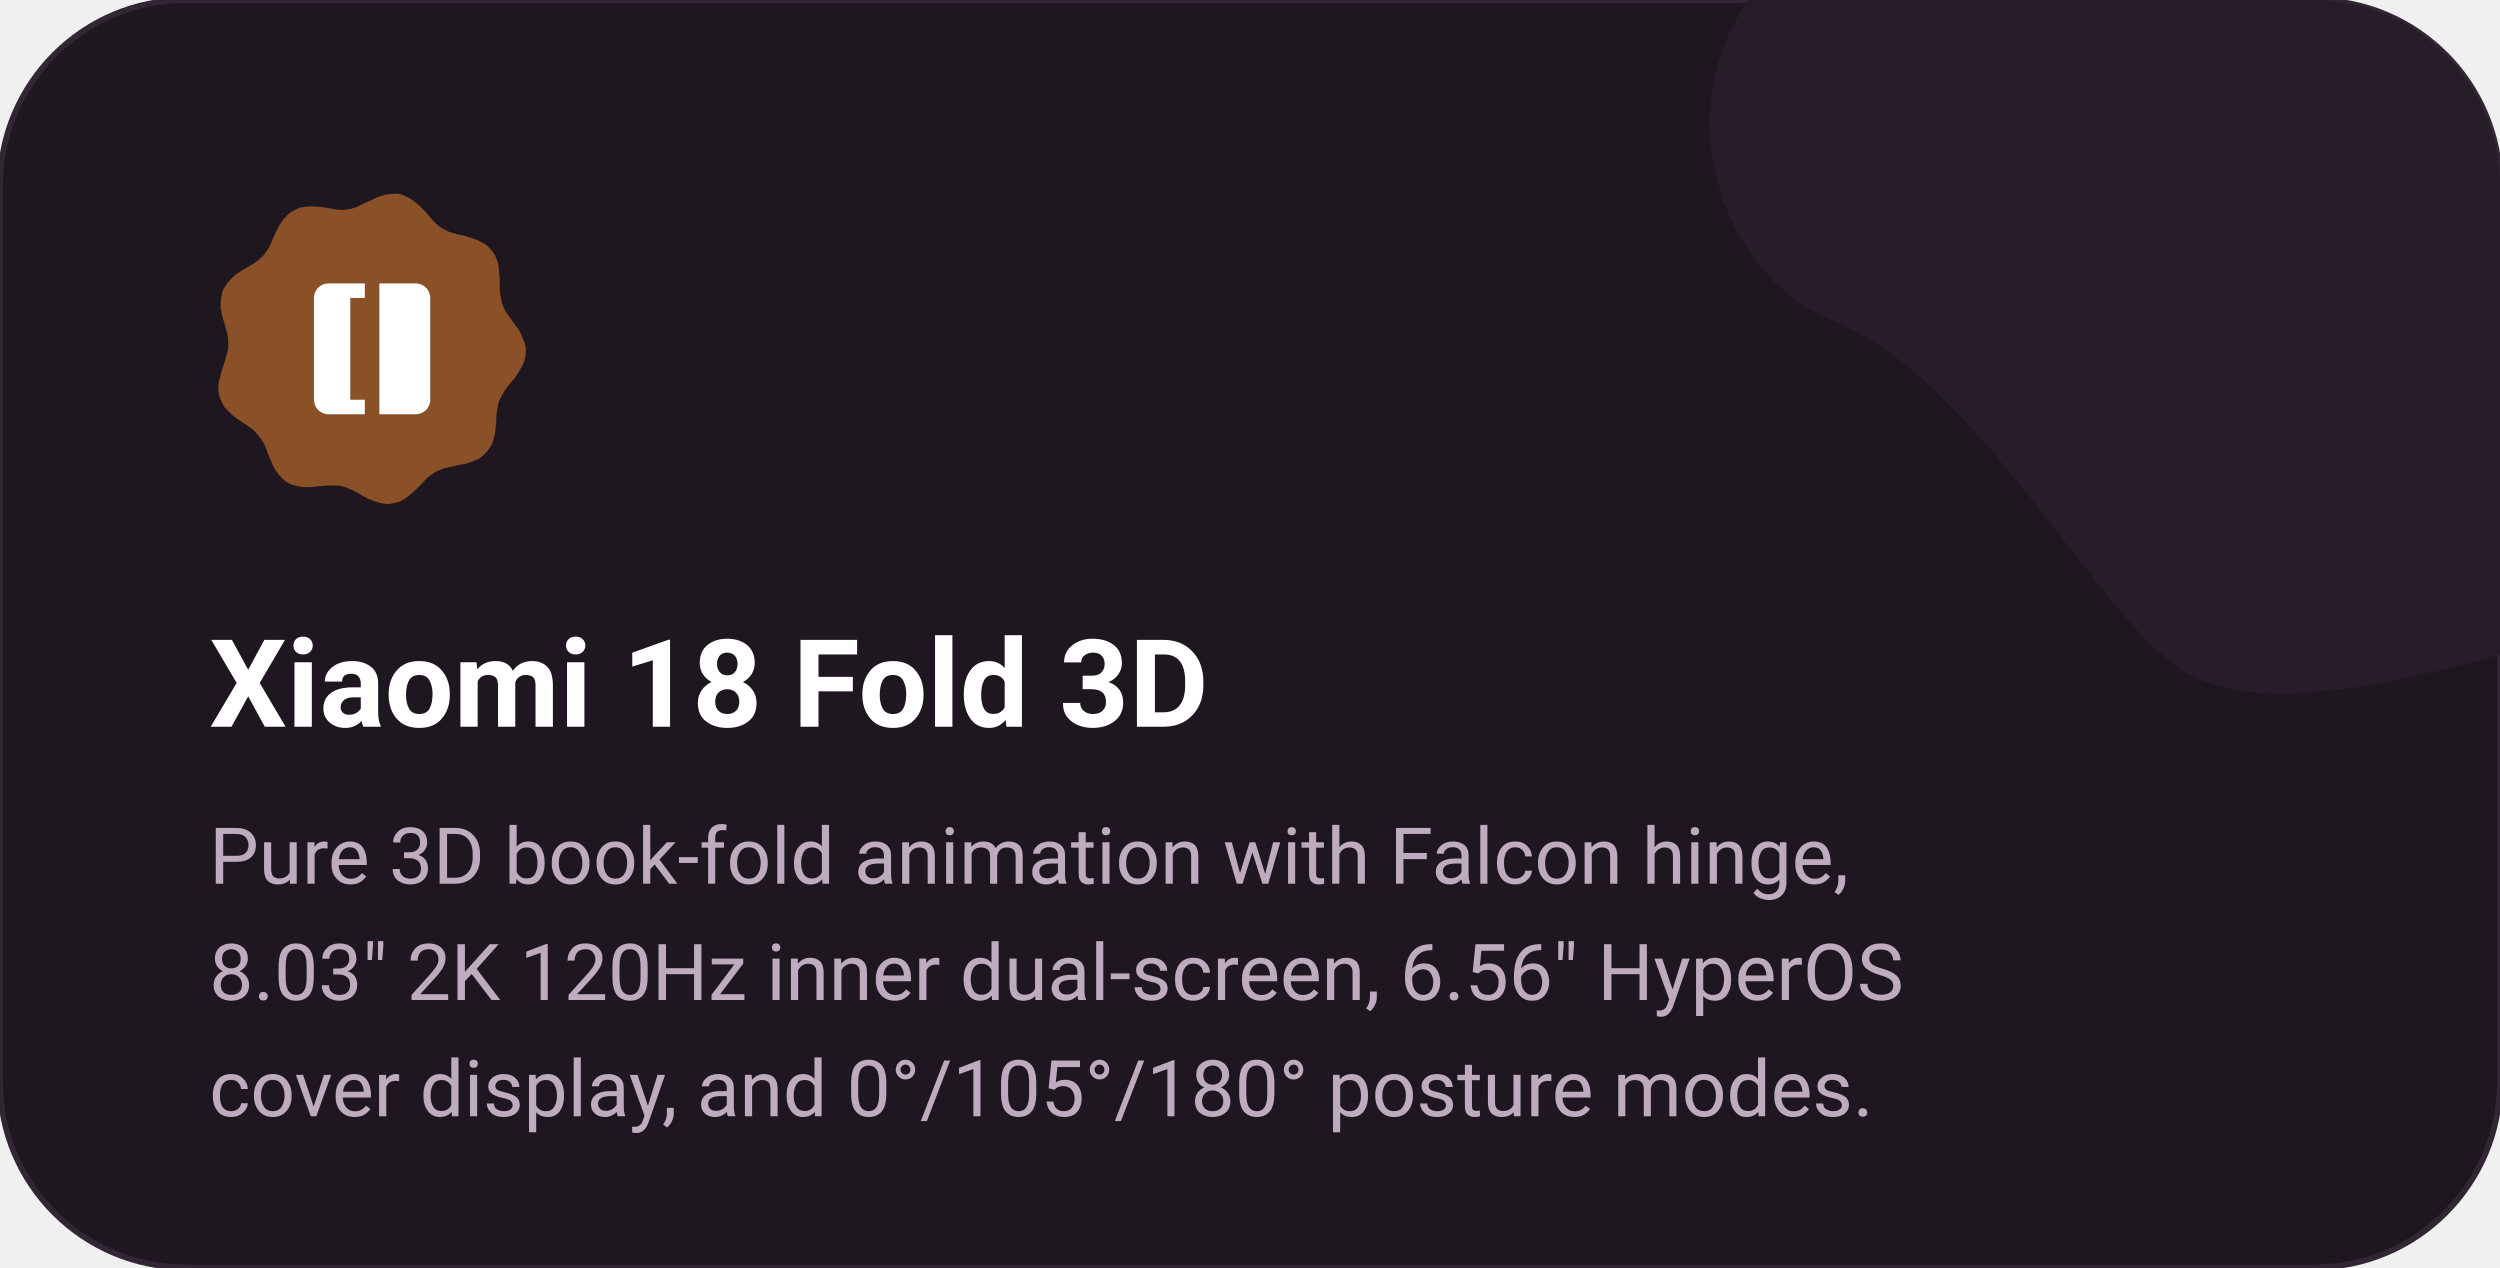
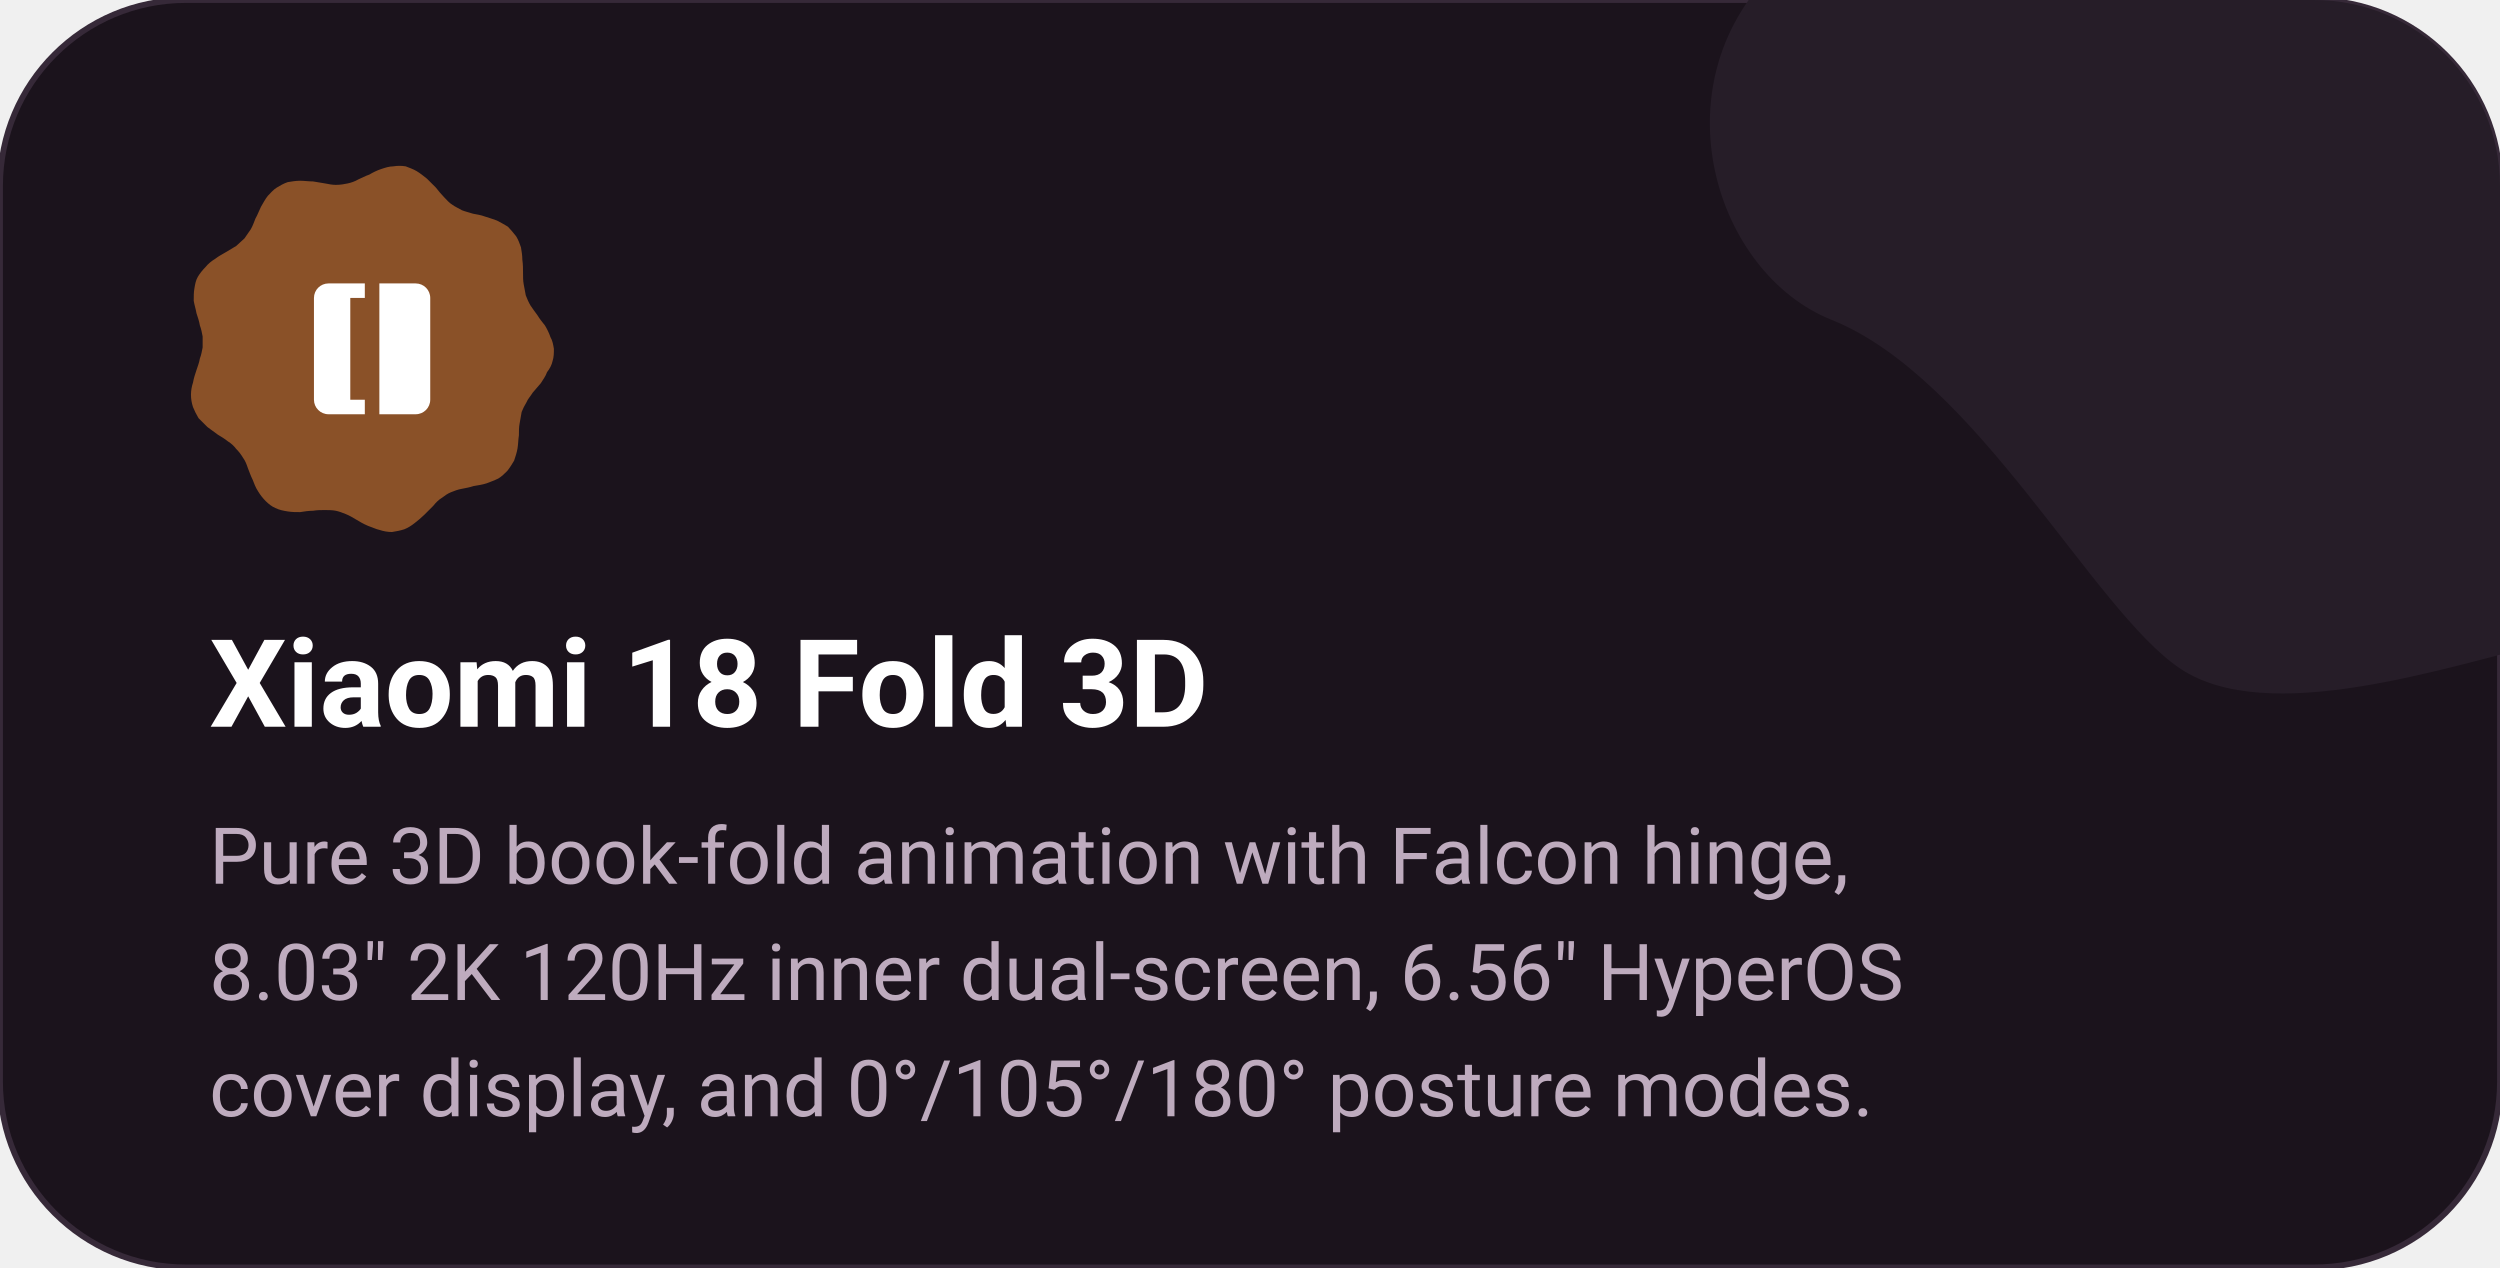
<svg xmlns="http://www.w3.org/2000/svg" width="430" height="218" viewBox="0 0 430 218">
+   <defs>
+     <style>
+         @keyframes m3e-spin { from { transform: rotate(0deg); } to { transform: rotate(360deg); } }
+         .m3e-flower-spin { animation: m3e-spin 12s linear infinite; transform-origin: 0px 0px; }
+       </style>
+   </defs>
  <clipPath id="c_fold">
    <rect width="430" height="218" rx="32" />
  </clipPath>
-   <rect width="430" height="218" rx="32" fill="#1e1720" stroke="#322635" stroke-width="1" />
+   <rect width="430" height="218" rx="32" fill="#1b131c" stroke="#362938" stroke-width="1" />
  <g clip-path="url(#c_fold)">
    <path d="M440,110 C420,115 390,125 375,115 C360,105 340,65 315,55 C295,47 285,15 305,-5 C325,-25 355,-55 390,-55 C430,-55 470,20 475,50 C480,80 455,105 440,110 Z" fill="#261d28" />
  </g>
  <g transform="translate(64, 60)">
-     <g>
-       <animateTransform attributeName="transform" type="scale" values="1.15;1.22;1.15" keyTimes="0;0.5;1" dur="4s" repeatCount="indefinite" />
-       <path d="M63.1,39.1C62.7,39.6 62.3,40.0 61.9,40.5C61.6,41.0 61.2,41.4 61.0,41.9C60.7,42.4 60.5,42.8 60.3,43.3C60.2,43.9 60.1,44.4 60.0,45.0C59.9,45.5 59.9,46.1 59.9,46.7C59.8,47.3 59.8,48.0 59.7,48.6C59.6,49.2 59.4,49.8 59.2,50.4C58.9,50.9 58.6,51.4 58.2,51.9C57.8,52.3 57.4,52.7 56.9,53.0C56.3,53.3 55.7,53.5 55.2,53.7C54.6,53.9 53.9,54.0 53.3,54.1C52.7,54.3 52.1,54.4 51.6,54.5C51.0,54.6 50.5,54.8 50.0,55.0C49.5,55.2 49.1,55.5 48.7,55.8C48.2,56.1 47.8,56.5 47.4,57.0C47.0,57.4 46.6,57.8 46.1,58.3C45.7,58.7 45.2,59.1 44.7,59.5C44.2,59.9 43.7,60.2 43.2,60.4C42.6,60.6 42.0,60.7 41.4,60.8C40.8,60.8 40.2,60.7 39.6,60.5C39.1,60.4 38.5,60.1 37.9,59.9C37.3,59.6 36.8,59.3 36.3,59.0C35.7,58.7 35.2,58.4 34.7,58.2C34.2,58.0 33.7,57.8 33.2,57.7C32.7,57.6 32.1,57.6 31.6,57.6C31.0,57.6 30.5,57.6 29.9,57.7C29.3,57.7 28.6,57.8 28.0,57.9C27.4,57.9 26.8,57.9 26.2,57.8C25.6,57.7 25.0,57.6 24.4,57.3C23.9,57.1 23.4,56.7 23.0,56.3C22.6,55.9 22.2,55.4 21.9,54.9C21.5,54.3 21.3,53.7 21.1,53.2C20.8,52.6 20.6,52.0 20.4,51.5C20.2,50.9 20.0,50.4 19.7,50.0C19.4,49.5 19.1,49.1 18.7,48.7C18.4,48.3 18.0,47.9 17.5,47.6C17.0,47.2 16.5,46.9 16.0,46.6C15.5,46.2 15.0,45.9 14.5,45.5C14.1,45.1 13.6,44.6 13.2,44.2C12.9,43.7 12.6,43.1 12.4,42.6C12.2,42.0 12.1,41.4 12.1,40.8C12.1,40.2 12.2,39.6 12.4,39.0C12.5,38.4 12.7,37.8 12.9,37.2C13.1,36.6 13.3,36.1 13.4,35.5C13.6,35.0 13.7,34.4 13.8,33.9C13.8,33.4 13.8,32.9 13.8,32.3C13.7,31.8 13.6,31.2 13.4,30.7C13.3,30.1 13.1,29.5 12.9,28.9C12.8,28.3 12.6,27.7 12.5,27.1C12.5,26.5 12.5,25.8 12.6,25.3C12.7,24.7 12.8,24.1 13.1,23.6C13.4,23.1 13.8,22.6 14.2,22.2C14.6,21.7 15.1,21.3 15.6,21.0C16.1,20.6 16.7,20.3 17.2,20.0C17.7,19.7 18.2,19.4 18.7,19.1C19.1,18.7 19.5,18.4 19.9,18.0C20.2,17.6 20.5,17.1 20.8,16.7C21.1,16.2 21.3,15.6 21.5,15.1C21.8,14.6 22.0,14.0 22.3,13.4C22.6,12.9 22.9,12.3 23.3,11.8C23.7,11.4 24.1,10.9 24.6,10.6C25.1,10.3 25.6,10.0 26.2,9.8C26.8,9.7 27.4,9.6 28.0,9.6C28.6,9.6 29.3,9.7 29.9,9.7C30.5,9.8 31.1,9.9 31.7,10.0C32.2,10.1 32.8,10.2 33.3,10.2C33.9,10.2 34.4,10.1 34.9,10.0C35.4,9.9 36.0,9.7 36.5,9.4C37.0,9.2 37.5,8.9 38.1,8.7C38.6,8.4 39.2,8.1 39.8,7.9C40.4,7.7 41.0,7.5 41.6,7.5C42.2,7.4 42.8,7.4 43.4,7.5C43.9,7.7 44.5,7.9 45.0,8.2C45.5,8.5 46.0,8.9 46.5,9.3C46.9,9.7 47.4,10.2 47.8,10.6C48.2,11.1 48.6,11.6 49.0,12.0C49.4,12.4 49.7,12.8 50.2,13.1C50.6,13.4 51.1,13.6 51.6,13.9C52.1,14.1 52.6,14.2 53.2,14.4C53.7,14.5 54.4,14.6 54.9,14.8C55.5,15.0 56.2,15.2 56.7,15.4C57.3,15.7 57.8,16.0 58.3,16.3C58.7,16.7 59.1,17.2 59.5,17.7C59.8,18.2 60.0,18.7 60.2,19.3C60.3,19.9 60.4,20.5 60.4,21.1C60.5,21.8 60.5,22.4 60.5,23.0C60.5,23.6 60.5,24.2 60.6,24.7C60.7,25.3 60.8,25.8 60.9,26.3C61.1,26.8 61.3,27.3 61.6,27.8C61.9,28.2 62.2,28.7 62.6,29.2C62.9,29.7 63.3,30.2 63.7,30.7C64.0,31.2 64.3,31.8 64.5,32.4C64.8,32.9 64.9,33.5 65.0,34.1C65.0,34.7 65.0,35.3 64.8,35.9C64.7,36.4 64.4,37.0 64.1,37.5C63.8,38.1 63.4,38.6 63.1,39.1Z" fill="#8A5128" transform="translate(-38.55, -34.1)" />
+     <g class="m3e-flower-spin">
+       <animateTransform attributeName="transform" type="rotate" from="0 0 0" to="360 0 0" dur="12s" repeatCount="indefinite" />
+       <path d="M24.6,5.0C24.2,5.5 23.8,5.9 23.4,6.4C23.1,6.9 22.7,7.3 22.5,7.8C22.2,8.3 22.0,8.7 21.8,9.2C21.7,9.8 21.6,10.3 21.5,10.9C21.4,11.4 21.4,12.0 21.4,12.6C21.3,13.2 21.3,13.9 21.2,14.5C21.1,15.1 20.9,15.7 20.7,16.3C20.4,16.8 20.1,17.3 19.7,17.8C19.3,18.2 18.9,18.6 18.4,18.9C17.8,19.2 17.2,19.4 16.7,19.6C16.1,19.8 15.4,19.9 14.8,20.0C14.2,20.2 13.6,20.3 13.1,20.4C12.5,20.5 12.0,20.7 11.5,20.9C11.0,21.1 10.6,21.4 10.2,21.7C9.7,22.0 9.3,22.4 8.9,22.9C8.5,23.3 8.1,23.7 7.6,24.2C7.2,24.6 6.7,25.0 6.2,25.4C5.7,25.8 5.2,26.1 4.7,26.3C4.1,26.5 3.5,26.6 2.9,26.7C2.3,26.7 1.7,26.6 1.1,26.4C0.6,26.3 -0.0,26.0 -0.6,25.8C-1.3,25.5 -1.8,25.2 -2.3,24.9C-2.8,24.6 -3.3,24.3 -3.8,24.1C-4.3,23.9 -4.8,23.7 -5.3,23.6C-5.8,23.5 -6.4,23.5 -6.9,23.5C-7.5,23.5 -8.0,23.5 -8.6,23.6C-9.2,23.6 -9.9,23.7 -10.5,23.8C-11.1,23.8 -11.7,23.8 -12.3,23.7C-12.9,23.6 -13.5,23.5 -14.1,23.2C-14.6,23.0 -15.1,22.6 -15.5,22.2C-15.9,21.8 -16.3,21.3 -16.6,20.8C-17.0,20.2 -17.2,19.6 -17.4,19.1C-17.7,18.5 -17.9,17.9 -18.1,17.4C-18.3,16.8 -18.5,16.3 -18.8,15.9C-19.1,15.4 -19.4,15.0 -19.8,14.6C-20.1,14.2 -20.5,13.8 -21.0,13.5C-21.5,13.1 -22.0,12.8 -22.5,12.5C-23.0,12.1 -23.5,11.8 -24.0,11.4C-24.4,11.0 -24.9,10.5 -25.3,10.1C-25.6,9.6 -25.9,9.0 -26.1,8.5C-26.3,7.9 -26.4,7.3 -26.4,6.7C-26.4,6.1 -26.3,5.5 -26.1,4.9C-26.0,4.3 -25.8,3.7 -25.6,3.1C-25.4,2.5 -25.2,2.0 -25.1,1.4C-24.9,0.9 -24.8,0.3 -24.7,-0.2C-24.7,-0.7 -24.7,-1.2 -24.7,-1.8C-24.8,-2.3 -24.9,-2.9 -25.1,-3.4C-25.2,-4.0 -25.4,-4.6 -25.6,-5.2C-25.7,-5.8 -25.9,-6.4 -26.0,-7.0C-26.0,-7.6 -26.0,-8.3 -25.9,-8.8C-25.8,-9.4 -25.7,-10.0 -25.4,-10.5C-25.1,-11.0 -24.7,-11.5 -24.3,-11.9C-23.9,-12.4 -23.4,-12.8 -22.9,-13.1C-22.4,-13.5 -21.8,-13.8 -21.3,-14.1C-20.8,-14.4 -20.3,-14.7 -19.8,-15.0C-19.4,-15.4 -19.0,-15.7 -18.6,-16.1C-18.3,-16.5 -18.0,-17.0 -17.7,-17.4C-17.4,-17.9 -17.2,-18.5 -17.0,-19.0C-16.7,-19.5 -16.5,-20.1 -16.2,-20.7C-15.9,-21.2 -15.6,-21.8 -15.2,-22.3C-14.8,-22.7 -14.4,-23.2 -13.9,-23.5C-13.4,-23.8 -12.9,-24.1 -12.3,-24.3C-11.7,-24.4 -11.1,-24.5 -10.5,-24.5C-9.9,-24.5 -9.2,-24.4 -8.6,-24.4C-8.0,-24.3 -7.4,-24.2 -6.8,-24.1C-6.3,-24.0 -5.8,-23.9 -5.3,-23.9C-4.6,-23.9 -4.1,-24.0 -3.6,-24.1C-3.1,-24.2 -2.5,-24.4 -2.0,-24.7C-1.5,-24.9 -1.0,-25.2 -0.4,-25.4C0.1,-25.7 0.7,-26.0 1.3,-26.2C1.9,-26.4 2.5,-26.6 3.1,-26.6C3.7,-26.7 4.3,-26.7 4.9,-26.6C5.4,-26.4 6.0,-26.2 6.5,-25.9C7.0,-25.6 7.5,-25.2 8.0,-24.8C8.4,-24.4 8.9,-23.9 9.3,-23.5C9.7,-23.0 10.1,-22.5 10.5,-22.1C10.9,-21.7 11.2,-21.3 11.7,-21.0C12.1,-20.7 12.6,-20.5 13.1,-20.2C13.6,-20.0 14.1,-19.9 14.7,-19.7C15.2,-19.6 15.9,-19.5 16.4,-19.3C17.0,-19.1 17.7,-18.9 18.2,-18.7C18.8,-18.4 19.3,-18.1 19.8,-17.8C20.2,-17.4 20.6,-16.9 21.0,-16.4C21.3,-15.9 21.5,-15.4 21.7,-14.8C21.8,-14.2 21.9,-13.6 21.9,-13.0C22.0,-12.3 22.0,-11.7 22.0,-11.1C22.0,-10.5 22.0,-9.9 22.1,-9.4C22.2,-8.8 22.3,-8.3 22.4,-7.8C22.6,-7.3 22.8,-6.8 23.1,-6.3C23.4,-5.9 23.7,-5.4 24.1,-4.9C24.4,-4.4 24.8,-3.9 25.2,-3.4C25.5,-2.9 25.8,-2.3 26.0,-1.7C26.3,-1.2 26.4,-0.6 26.5,0.0C26.5,0.6 26.5,1.2 26.3,1.8C26.2,2.3 25.9,2.9 25.5,3.4C25.3,4.0 24.9,4.5 24.6,5.0Z" fill="#8A5128" transform="scale(1.18)" />
    </g>
    <g transform="translate(-15, -15) scale(1.25)" color="#FFFFFF">
      <path d="M6 3h5v18H6a2 2 0 0 1-2-2V5a2 2 0 0 1 2-2zm7 0h5a2 2 0 0 1 2 2v14a2 2 0 0 1-2 2h-5V3zm-2 2H9v14h2V5z" fill="currentColor" />
    </g>
  </g>
  <text x="36" y="125" font-family="system-ui, -apple-system, 'Google Sans', Roboto, sans-serif" font-size="21" font-weight="700" fill="#ffffff">Xiaomi 18 Fold 3D</text>
  <text x="36" y="152" font-family="system-ui, -apple-system, Roboto, sans-serif" font-size="13.5" font-weight="400" fill="#beabbe">
    <tspan x="36" dy="0">Pure 3D book-fold animation with Falcon hinge,</tspan>
    <tspan x="36" dy="20">8.03" 2K 120Hz inner dual-screen, 6.56" HyperOS</tspan>
    <tspan x="36" dy="20">cover display, and 0°/105°/180° posture modes.</tspan>
  </text>
</svg>
